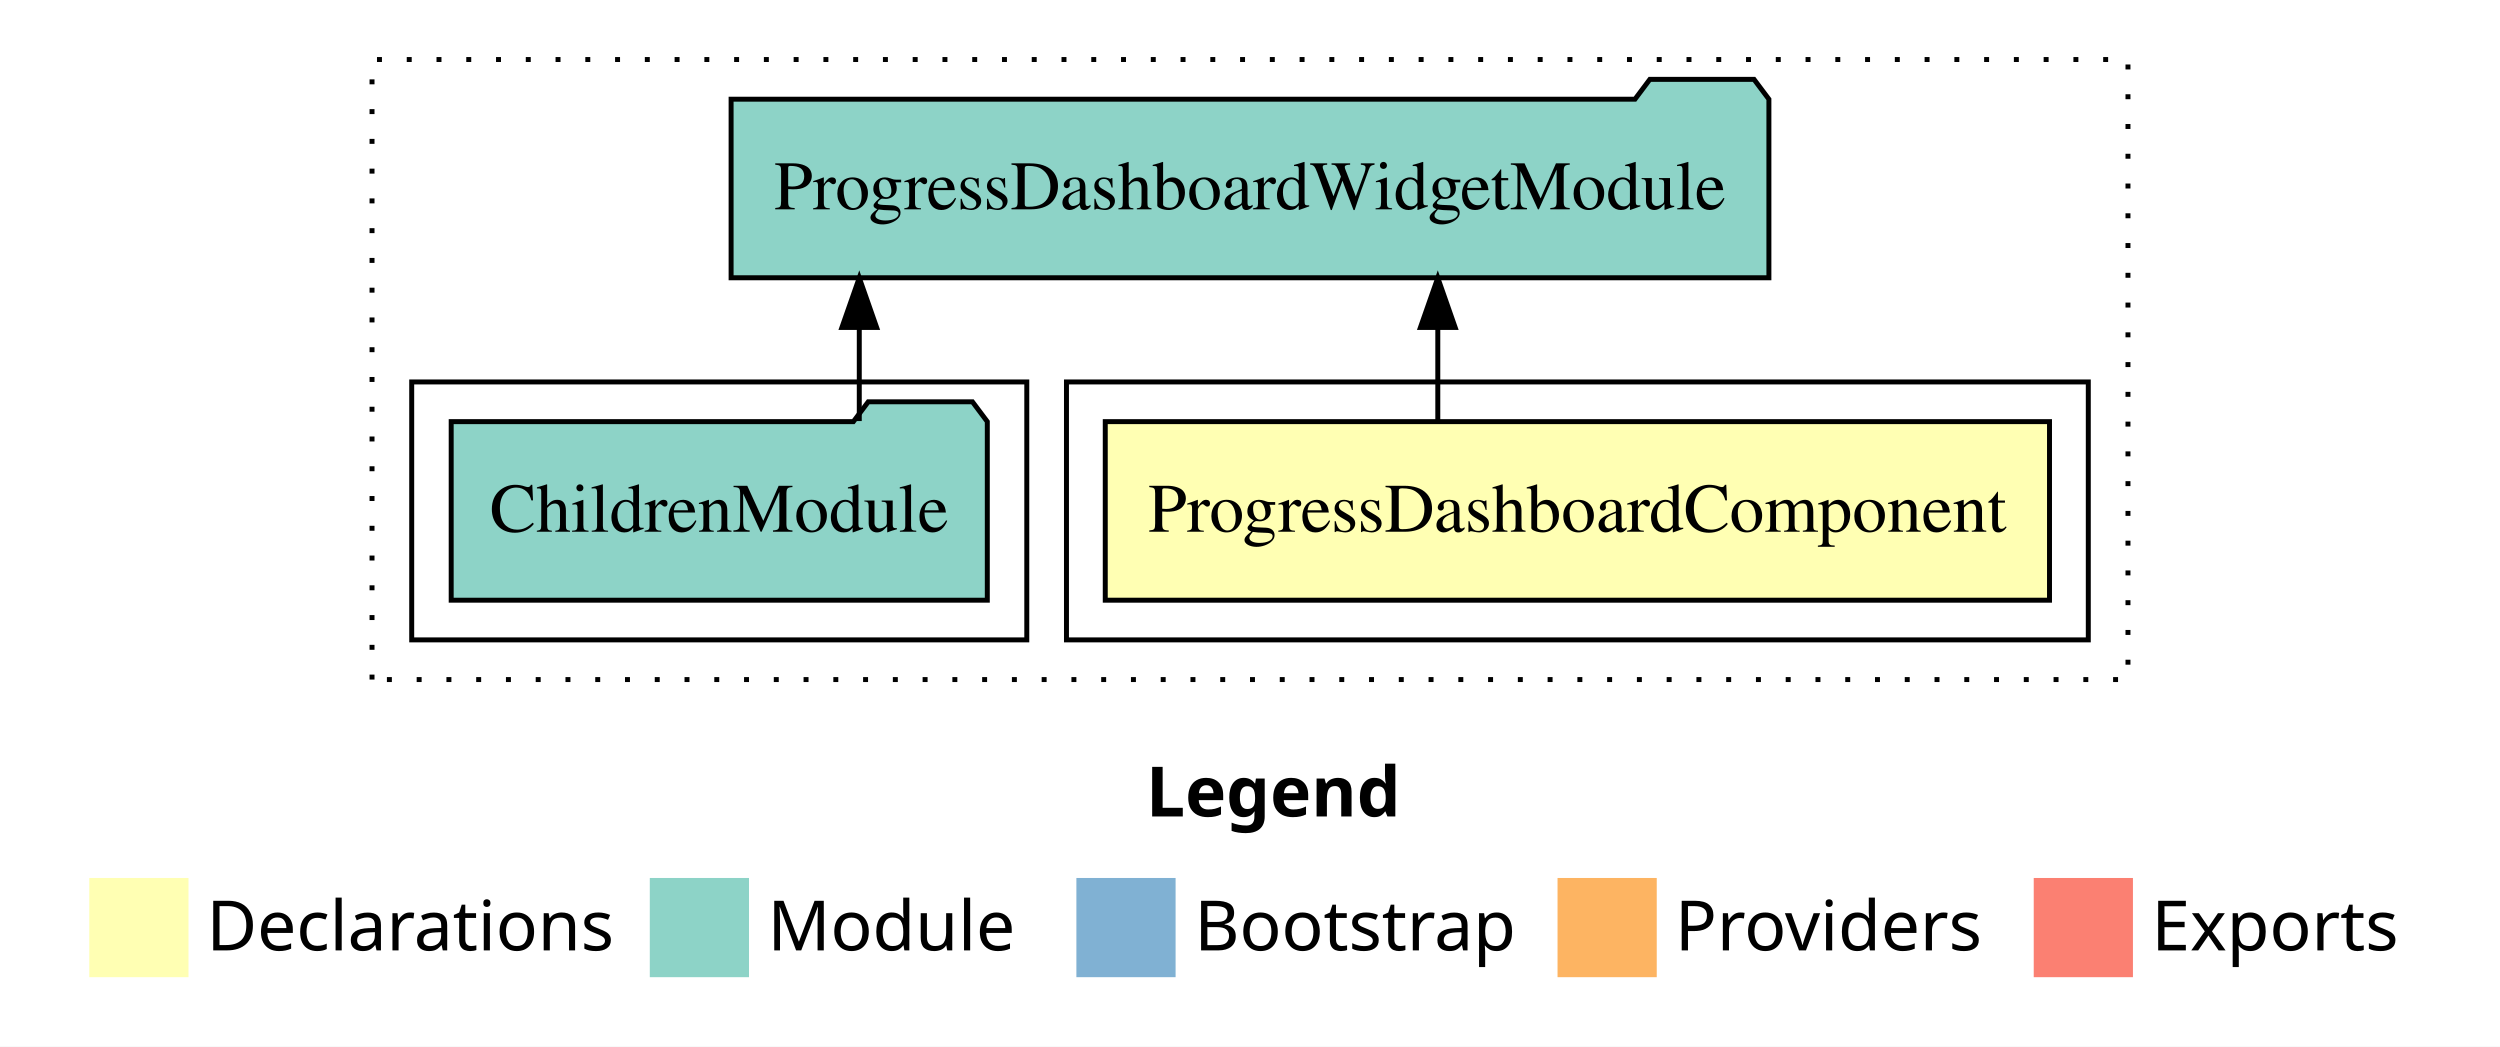
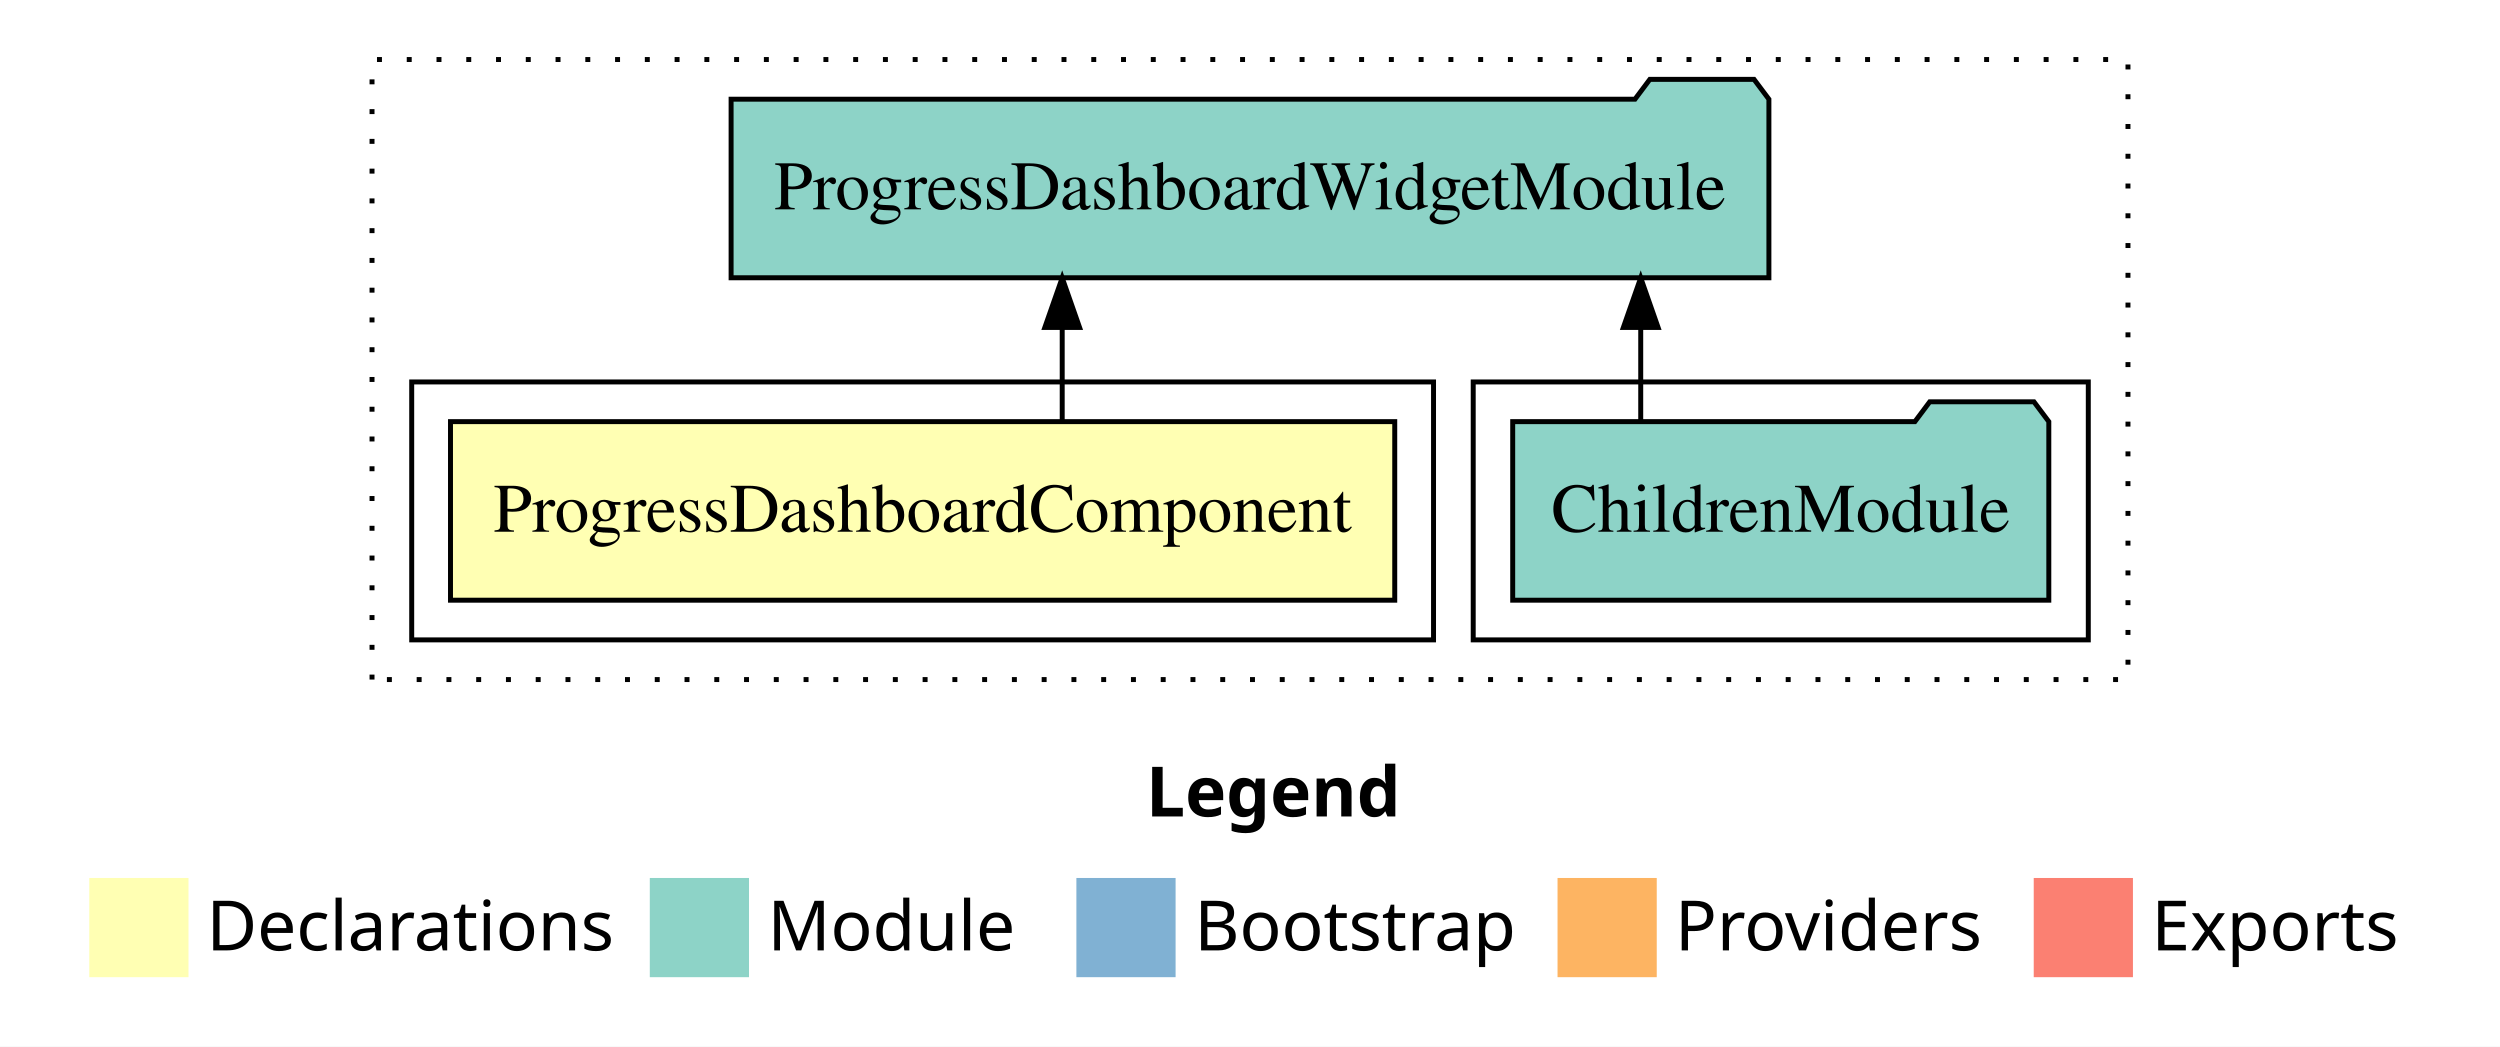
<svg xmlns="http://www.w3.org/2000/svg" width="504pt" height="211pt" viewBox="0.00 0.00 504.00 211.00">
  <g id="graph0" class="graph" transform="scale(1 1) rotate(0) translate(4 207)">
    <polygon fill="white" stroke="transparent" points="-4,4 -4,-207 500,-207 500,4 -4,4" />
    <text text-anchor="start" x="227.01" y="-42.4" font-family="sans-serif" font-weight="bold" font-size="14.00">Legend</text>
    <polygon fill="#ffffb3" stroke="transparent" points="14,-10 14,-30 34,-30 34,-10 14,-10" />
    <text text-anchor="start" x="37.63" y="-15.4" font-family="sans-serif" font-size="14.00">  Declarations</text>
    <polygon fill="#8dd3c7" stroke="transparent" points="127,-10 127,-30 147,-30 147,-10 127,-10" />
    <text text-anchor="start" x="150.73" y="-15.4" font-family="sans-serif" font-size="14.00">  Module</text>
    <polygon fill="#80b1d3" stroke="transparent" points="213,-10 213,-30 233,-30 233,-10 213,-10" />
    <text text-anchor="start" x="236.78" y="-15.4" font-family="sans-serif" font-size="14.00">  Bootstrap</text>
    <polygon fill="#fdb462" stroke="transparent" points="310,-10 310,-30 330,-30 330,-10 310,-10" />
    <text text-anchor="start" x="333.67" y="-15.4" font-family="sans-serif" font-size="14.00">  Providers</text>
    <polygon fill="#fb8072" stroke="transparent" points="406,-10 406,-30 426,-30 426,-10 406,-10" />
    <text text-anchor="start" x="429.73" y="-15.4" font-family="sans-serif" font-size="14.00">  Exports</text>
    <g id="clust1" class="cluster">
      <polygon fill="none" stroke="black" stroke-dasharray="1,5" points="71,-70 71,-195 425,-195 425,-70 71,-70" />
    </g>
+     <g id="clust4" class="cluster">
+       <polygon fill="none" stroke="black" points="293,-78 293,-130 417,-130 417,-78 293,-78" />
+     </g>
    <g id="clust2" class="cluster">
-       <polygon fill="none" stroke="black" points="211,-78 211,-130 417,-130 417,-78 211,-78" />
-     </g>
-     <g id="clust4" class="cluster">
-       <polygon fill="none" stroke="black" points="79,-78 79,-130 203,-130 203,-78 79,-78" />
+       <polygon fill="none" stroke="black" points="79,-78 79,-130 285,-130 285,-78 79,-78" />
    </g>
    <g id="node1" class="node">
-       <polygon fill="#ffffb3" stroke="black" points="409.18,-122 218.82,-122 218.82,-86 409.18,-86 409.18,-122" />
-       <text text-anchor="middle" x="314" y="-99.8" font-family="Times,serif" font-size="14.00">ProgressDashboardComponent</text>
+       <polygon fill="#ffffb3" stroke="black" points="277.18,-122 86.82,-122 86.82,-86 277.18,-86 277.18,-122" />
+       <text text-anchor="middle" x="182" y="-99.8" font-family="Times,serif" font-size="14.00">ProgressDashboardComponent</text>
    </g>
    <g id="node2" class="node">
      <polygon fill="#8dd3c7" stroke="black" points="352.61,-187 349.61,-191 328.61,-191 325.61,-187 143.39,-187 143.39,-151 352.61,-151 352.61,-187" />
      <text text-anchor="middle" x="248" y="-164.8" font-family="Times,serif" font-size="14.00">ProgressDashboardWidgetModule</text>
    </g>
    <g id="edge1" class="edge">
-       <path fill="none" stroke="black" d="M285.86,-122.11C285.86,-122.11 285.86,-140.99 285.86,-140.99" />
-       <polygon fill="black" stroke="black" points="282.36,-140.99 285.86,-150.99 289.36,-140.99 282.36,-140.99" />
+       <path fill="none" stroke="black" d="M210.14,-122.11C210.14,-122.11 210.14,-140.99 210.14,-140.99" />
+       <polygon fill="black" stroke="black" points="206.64,-140.99 210.14,-150.99 213.64,-140.99 206.64,-140.99" />
    </g>
    <g id="node3" class="node">
-       <polygon fill="#8dd3c7" stroke="black" points="195.04,-122 192.04,-126 171.04,-126 168.04,-122 86.96,-122 86.96,-86 195.04,-86 195.04,-122" />
-       <text text-anchor="middle" x="141" y="-99.8" font-family="Times,serif" font-size="14.00">ChildrenModule</text>
+       <polygon fill="#8dd3c7" stroke="black" points="409.04,-122 406.04,-126 385.04,-126 382.04,-122 300.96,-122 300.96,-86 409.04,-86 409.04,-122" />
+       <text text-anchor="middle" x="355" y="-99.8" font-family="Times,serif" font-size="14.00">ChildrenModule</text>
    </g>
    <g id="edge2" class="edge">
-       <path fill="none" stroke="black" d="M169.23,-122.11C169.23,-122.11 169.23,-140.99 169.23,-140.99" />
-       <polygon fill="black" stroke="black" points="165.73,-140.99 169.23,-150.99 172.73,-140.99 165.73,-140.99" />
+       <path fill="none" stroke="black" d="M326.77,-122.11C326.77,-122.11 326.77,-140.99 326.77,-140.99" />
+       <polygon fill="black" stroke="black" points="323.27,-140.99 326.77,-150.99 330.27,-140.99 323.27,-140.99" />
    </g>
  </g>
</svg>
